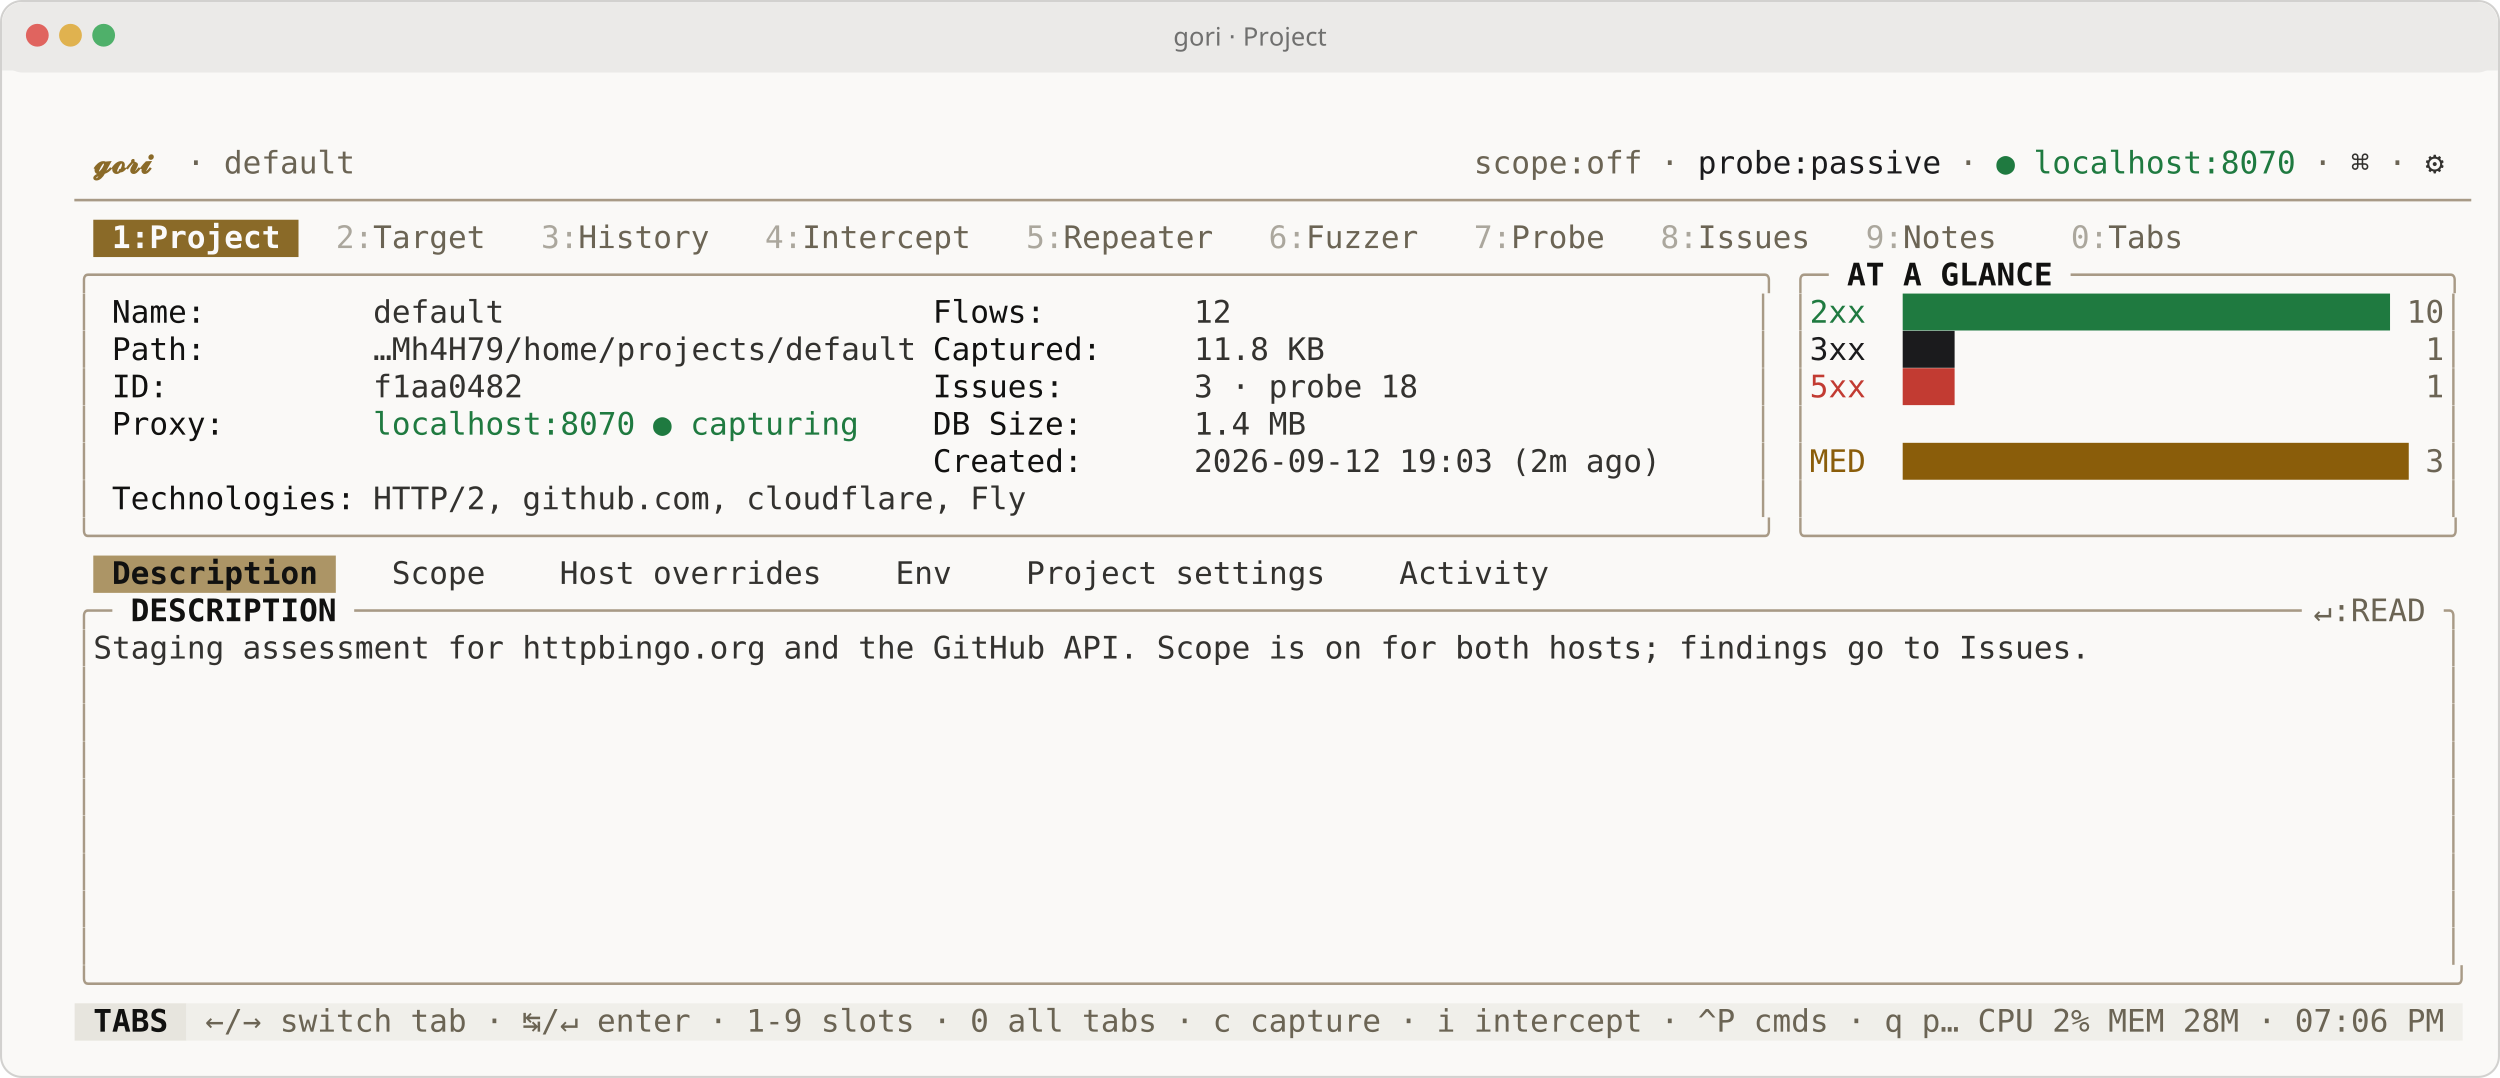
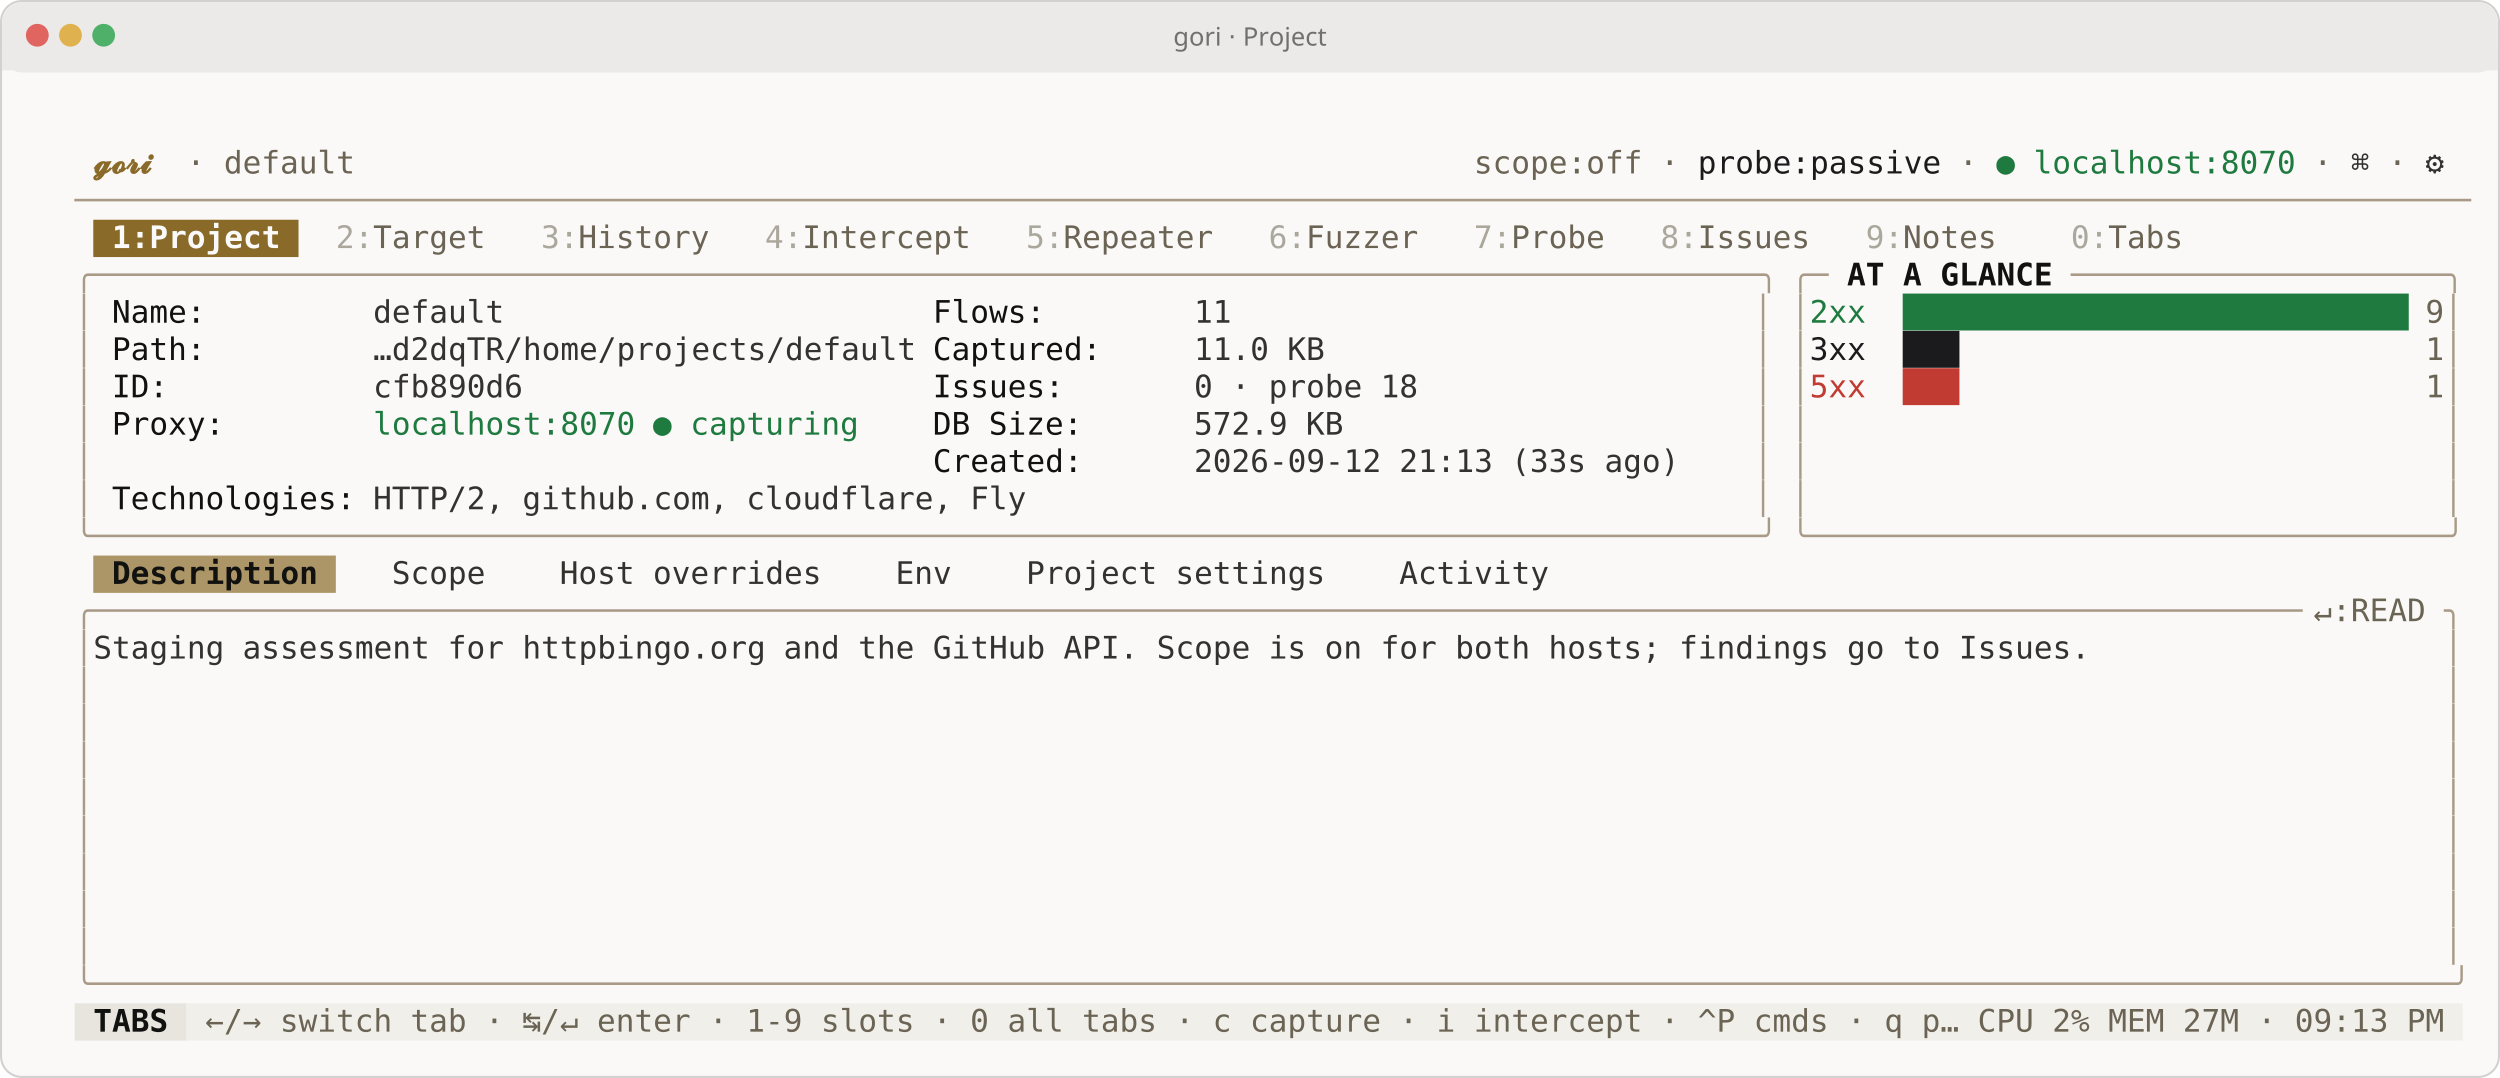
<svg xmlns="http://www.w3.org/2000/svg" width="1206" height="520" viewBox="0 0 1206.0 520.0" font-family="ui-monospace,'SF Mono','JetBrains Mono',Menlo,Consolas,monospace" font-size="15.0px" role="img" aria-label="gori · Project">
  <rect x="0.5" y="0.5" width="1205.0" height="519.0" rx="10" ry="10" fill="#faf9f7" stroke="#d2d1cf" stroke-width="1" />
  <rect x="1" y="1" width="1204.0" height="34.0" rx="10" ry="10" fill="#ebeae8" />
  <rect x="1" y="24.0" width="1204.0" height="10" fill="#ebeae8" />
  <circle cx="18.0" cy="17.0" r="5.5" fill="#e0645f" />
  <circle cx="34.0" cy="17.0" r="5.5" fill="#e0b24f" />
  <circle cx="50.0" cy="17.0" r="5.5" fill="#4fb06a" />
  <text x="603.0" y="22.0" text-anchor="middle" fill="#70706f" font-family="'Apple Symbols','Segoe UI Symbol','Cambria Math','STIX Two Math','Noto Sans Math','DejaVu Sans',ui-monospace,'SF Mono','JetBrains Mono',Menlo,Consolas,monospace" font-size="12.3px">gori · Project</text>
  <rect x="45.00" y="106.00" width="99.00" height="18.00" fill="#8a6a28" />
  <rect x="45.00" y="268.00" width="117.00" height="18.00" fill="#ac9566" />
  <rect x="36.00" y="484.00" width="54.00" height="18.00" fill="#e7e5de" />
  <rect x="90.00" y="484.00" width="1098.00" height="18.00" fill="#f0efea" />
  <text x="45.00" y="83.68" textLength="36.00" lengthAdjust="spacingAndGlyphs" fill="#8a6a28" font-weight="700" xml:space="preserve">𝓰𝓸𝓻𝓲</text>
  <text x="90.00" y="83.68" textLength="9.00" lengthAdjust="spacingAndGlyphs" fill="#6b6454" xml:space="preserve">·</text>
  <text x="108.00" y="83.68" textLength="63.00" lengthAdjust="spacingAndGlyphs" fill="#6b6454" xml:space="preserve">default</text>
  <text x="711.00" y="83.68" textLength="81.00" lengthAdjust="spacingAndGlyphs" fill="#6b6454" xml:space="preserve">scope:off</text>
  <text x="801.00" y="83.68" textLength="9.00" lengthAdjust="spacingAndGlyphs" fill="#6b6454" xml:space="preserve">·</text>
  <text x="819.00" y="83.68" textLength="117.00" lengthAdjust="spacingAndGlyphs" fill="#1b1b1d" xml:space="preserve">probe:passive</text>
  <text x="945.00" y="83.68" textLength="9.00" lengthAdjust="spacingAndGlyphs" fill="#6b6454" xml:space="preserve">·</text>
  <text x="963.00" y="83.68" textLength="9.00" lengthAdjust="spacingAndGlyphs" fill="#1f7a40" xml:space="preserve">●</text>
  <text x="981.00" y="83.68" textLength="126.00" lengthAdjust="spacingAndGlyphs" fill="#1f7a40" xml:space="preserve">localhost:8070</text>
  <text x="1116.00" y="83.68" textLength="9.00" lengthAdjust="spacingAndGlyphs" fill="#6b6454" xml:space="preserve">·</text>
  <text x="1134.00" y="83.68" textLength="9.00" lengthAdjust="spacingAndGlyphs" fill="#33322f" xml:space="preserve">⌘</text>
  <text x="1152.00" y="83.68" textLength="9.00" lengthAdjust="spacingAndGlyphs" fill="#6b6454" xml:space="preserve">·</text>
  <text x="1170.00" y="83.68" textLength="9.00" lengthAdjust="spacingAndGlyphs" fill="#33322f" xml:space="preserve">⚙</text>
  <text x="36.00" y="101.68" textLength="1152.00" lengthAdjust="spacingAndGlyphs" fill="#a89a86" xml:space="preserve">────────────────────────────────────────────────────────────────────────────────────────────────────────────────────────────────</text>
  <text x="54.00" y="119.68" textLength="81.00" lengthAdjust="spacingAndGlyphs" fill="#fafafa" font-weight="700" xml:space="preserve">1:Project</text>
  <text x="162.00" y="119.68" textLength="18.00" lengthAdjust="spacingAndGlyphs" fill="#aba79d" xml:space="preserve">2:</text>
  <text x="180.00" y="119.68" textLength="54.00" lengthAdjust="spacingAndGlyphs" fill="#6b6454" xml:space="preserve">Target</text>
  <text x="261.00" y="119.68" textLength="18.00" lengthAdjust="spacingAndGlyphs" fill="#aba79d" xml:space="preserve">3:</text>
  <text x="279.00" y="119.68" textLength="63.00" lengthAdjust="spacingAndGlyphs" fill="#6b6454" xml:space="preserve">History</text>
  <text x="369.00" y="119.68" textLength="18.00" lengthAdjust="spacingAndGlyphs" fill="#aba79d" xml:space="preserve">4:</text>
  <text x="387.00" y="119.68" textLength="81.00" lengthAdjust="spacingAndGlyphs" fill="#6b6454" xml:space="preserve">Intercept</text>
  <text x="495.00" y="119.68" textLength="18.00" lengthAdjust="spacingAndGlyphs" fill="#aba79d" xml:space="preserve">5:</text>
  <text x="513.00" y="119.68" textLength="72.00" lengthAdjust="spacingAndGlyphs" fill="#6b6454" xml:space="preserve">Repeater</text>
  <text x="612.00" y="119.68" textLength="18.00" lengthAdjust="spacingAndGlyphs" fill="#aba79d" xml:space="preserve">6:</text>
  <text x="630.00" y="119.68" textLength="54.00" lengthAdjust="spacingAndGlyphs" fill="#6b6454" xml:space="preserve">Fuzzer</text>
  <text x="711.00" y="119.68" textLength="18.00" lengthAdjust="spacingAndGlyphs" fill="#aba79d" xml:space="preserve">7:</text>
  <text x="729.00" y="119.68" textLength="45.00" lengthAdjust="spacingAndGlyphs" fill="#6b6454" xml:space="preserve">Probe</text>
  <text x="801.00" y="119.68" textLength="18.00" lengthAdjust="spacingAndGlyphs" fill="#aba79d" xml:space="preserve">8:</text>
  <text x="819.00" y="119.68" textLength="54.00" lengthAdjust="spacingAndGlyphs" fill="#6b6454" xml:space="preserve">Issues</text>
  <text x="900.00" y="119.68" textLength="18.00" lengthAdjust="spacingAndGlyphs" fill="#aba79d" xml:space="preserve">9:</text>
  <text x="918.00" y="119.68" textLength="45.00" lengthAdjust="spacingAndGlyphs" fill="#6b6454" xml:space="preserve">Notes</text>
  <text x="999.00" y="119.68" textLength="18.00" lengthAdjust="spacingAndGlyphs" fill="#aba79d" xml:space="preserve">0:</text>
  <text x="1017.00" y="119.68" textLength="36.00" lengthAdjust="spacingAndGlyphs" fill="#6b6454" xml:space="preserve">Tabs</text>
  <text x="36.00" y="137.68" textLength="819.00" lengthAdjust="spacingAndGlyphs" fill="#a89a86" xml:space="preserve">╭─────────────────────────────────────────────────────────────────────────────────────────╮</text>
  <text x="864.00" y="137.68" textLength="18.00" lengthAdjust="spacingAndGlyphs" fill="#a89a86" xml:space="preserve">╭─</text>
  <text x="891.00" y="137.68" textLength="18.00" lengthAdjust="spacingAndGlyphs" fill="#111110" font-weight="700" xml:space="preserve">AT</text>
  <text x="918.00" y="137.68" textLength="9.00" lengthAdjust="spacingAndGlyphs" fill="#111110" font-weight="700" xml:space="preserve">A</text>
  <text x="936.00" y="137.68" textLength="54.00" lengthAdjust="spacingAndGlyphs" fill="#111110" font-weight="700" xml:space="preserve">GLANCE</text>
  <text x="999.00" y="137.68" textLength="189.00" lengthAdjust="spacingAndGlyphs" fill="#a89a86" xml:space="preserve">────────────────────╮</text>
  <text x="36.00" y="155.68" textLength="9.00" lengthAdjust="spacingAndGlyphs" fill="#a89a86" xml:space="preserve">│</text>
  <text x="54.00" y="155.68" textLength="45.00" lengthAdjust="spacingAndGlyphs" fill="#111110" xml:space="preserve">Name:</text>
  <text x="180.00" y="155.68" textLength="63.00" lengthAdjust="spacingAndGlyphs" fill="#33322f" xml:space="preserve">default</text>
  <text x="450.00" y="155.68" textLength="54.00" lengthAdjust="spacingAndGlyphs" fill="#111110" xml:space="preserve">Flows:</text>
-   <text x="576.00" y="155.68" textLength="18.00" lengthAdjust="spacingAndGlyphs" fill="#33322f" xml:space="preserve">12</text>
+   <text x="576.00" y="155.68" textLength="18.00" lengthAdjust="spacingAndGlyphs" fill="#33322f" xml:space="preserve">11</text>
  <text x="846.00" y="155.68" textLength="9.00" lengthAdjust="spacingAndGlyphs" fill="#a89a86" xml:space="preserve">│</text>
  <text x="864.00" y="155.68" textLength="9.00" lengthAdjust="spacingAndGlyphs" fill="#a89a86" xml:space="preserve">│</text>
  <text x="873.00" y="155.68" textLength="27.00" lengthAdjust="spacingAndGlyphs" fill="#1f7a40" xml:space="preserve">2xx</text>
-   <text x="918.00" y="155.68" textLength="234.00" lengthAdjust="spacingAndGlyphs" fill="#1f7a40" xml:space="preserve">██████████████████████████</text>
-   <text x="1161.00" y="155.68" textLength="18.00" lengthAdjust="spacingAndGlyphs" fill="#6b6454" xml:space="preserve">10</text>
+   <text x="918.00" y="155.68" textLength="243.00" lengthAdjust="spacingAndGlyphs" fill="#1f7a40" xml:space="preserve">███████████████████████████</text>
+   <text x="1170.00" y="155.68" textLength="9.00" lengthAdjust="spacingAndGlyphs" fill="#6b6454" xml:space="preserve">9</text>
  <text x="1179.00" y="155.68" textLength="9.00" lengthAdjust="spacingAndGlyphs" fill="#a89a86" xml:space="preserve">│</text>
  <text x="36.00" y="173.68" textLength="9.00" lengthAdjust="spacingAndGlyphs" fill="#a89a86" xml:space="preserve">│</text>
  <text x="54.00" y="173.68" textLength="45.00" lengthAdjust="spacingAndGlyphs" fill="#111110" xml:space="preserve">Path:</text>
-   <text x="180.00" y="173.68" textLength="261.00" lengthAdjust="spacingAndGlyphs" fill="#33322f" xml:space="preserve">…Mh4H79/home/projects/default</text>
+   <text x="180.00" y="173.68" textLength="261.00" lengthAdjust="spacingAndGlyphs" fill="#33322f" xml:space="preserve">…d2dqTR/home/projects/default</text>
  <text x="450.00" y="173.68" textLength="81.00" lengthAdjust="spacingAndGlyphs" fill="#111110" xml:space="preserve">Captured:</text>
-   <text x="576.00" y="173.68" textLength="36.00" lengthAdjust="spacingAndGlyphs" fill="#33322f" xml:space="preserve">11.8</text>
+   <text x="576.00" y="173.68" textLength="36.00" lengthAdjust="spacingAndGlyphs" fill="#33322f" xml:space="preserve">11.0</text>
  <text x="621.00" y="173.68" textLength="18.00" lengthAdjust="spacingAndGlyphs" fill="#33322f" xml:space="preserve">KB</text>
  <text x="846.00" y="173.68" textLength="9.00" lengthAdjust="spacingAndGlyphs" fill="#a89a86" xml:space="preserve">│</text>
  <text x="864.00" y="173.68" textLength="9.00" lengthAdjust="spacingAndGlyphs" fill="#a89a86" xml:space="preserve">│</text>
  <text x="873.00" y="173.68" textLength="27.00" lengthAdjust="spacingAndGlyphs" fill="#1b1b1d" xml:space="preserve">3xx</text>
-   <text x="918.00" y="173.68" textLength="27.00" lengthAdjust="spacingAndGlyphs" fill="#1b1b1d" xml:space="preserve">██▊</text>
+   <text x="918.00" y="173.68" textLength="27.00" lengthAdjust="spacingAndGlyphs" fill="#1b1b1d" xml:space="preserve">███</text>
  <text x="1170.00" y="173.68" textLength="9.00" lengthAdjust="spacingAndGlyphs" fill="#6b6454" xml:space="preserve">1</text>
  <text x="1179.00" y="173.68" textLength="9.00" lengthAdjust="spacingAndGlyphs" fill="#a89a86" xml:space="preserve">│</text>
  <text x="36.00" y="191.68" textLength="9.00" lengthAdjust="spacingAndGlyphs" fill="#a89a86" xml:space="preserve">│</text>
  <text x="54.00" y="191.68" textLength="27.00" lengthAdjust="spacingAndGlyphs" fill="#111110" xml:space="preserve">ID:</text>
-   <text x="180.00" y="191.68" textLength="72.00" lengthAdjust="spacingAndGlyphs" fill="#33322f" xml:space="preserve">f1aa0482</text>
+   <text x="180.00" y="191.68" textLength="72.00" lengthAdjust="spacingAndGlyphs" fill="#33322f" xml:space="preserve">cfb890d6</text>
  <text x="450.00" y="191.68" textLength="63.00" lengthAdjust="spacingAndGlyphs" fill="#111110" xml:space="preserve">Issues:</text>
-   <text x="576.00" y="191.68" textLength="9.00" lengthAdjust="spacingAndGlyphs" fill="#33322f" xml:space="preserve">3</text>
+   <text x="576.00" y="191.68" textLength="9.00" lengthAdjust="spacingAndGlyphs" fill="#33322f" xml:space="preserve">0</text>
  <text x="594.00" y="191.68" textLength="9.00" lengthAdjust="spacingAndGlyphs" fill="#33322f" xml:space="preserve">·</text>
  <text x="612.00" y="191.68" textLength="45.00" lengthAdjust="spacingAndGlyphs" fill="#33322f" xml:space="preserve">probe</text>
  <text x="666.00" y="191.68" textLength="18.00" lengthAdjust="spacingAndGlyphs" fill="#33322f" xml:space="preserve">18</text>
  <text x="846.00" y="191.68" textLength="9.00" lengthAdjust="spacingAndGlyphs" fill="#a89a86" xml:space="preserve">│</text>
  <text x="864.00" y="191.68" textLength="9.00" lengthAdjust="spacingAndGlyphs" fill="#a89a86" xml:space="preserve">│</text>
  <text x="873.00" y="191.68" textLength="27.00" lengthAdjust="spacingAndGlyphs" fill="#c23b32" xml:space="preserve">5xx</text>
-   <text x="918.00" y="191.68" textLength="27.00" lengthAdjust="spacingAndGlyphs" fill="#c23b32" xml:space="preserve">██▊</text>
+   <text x="918.00" y="191.68" textLength="27.00" lengthAdjust="spacingAndGlyphs" fill="#c23b32" xml:space="preserve">███</text>
  <text x="1170.00" y="191.68" textLength="9.00" lengthAdjust="spacingAndGlyphs" fill="#6b6454" xml:space="preserve">1</text>
  <text x="1179.00" y="191.68" textLength="9.00" lengthAdjust="spacingAndGlyphs" fill="#a89a86" xml:space="preserve">│</text>
  <text x="36.00" y="209.68" textLength="9.00" lengthAdjust="spacingAndGlyphs" fill="#a89a86" xml:space="preserve">│</text>
  <text x="54.00" y="209.68" textLength="54.00" lengthAdjust="spacingAndGlyphs" fill="#111110" xml:space="preserve">Proxy:</text>
  <text x="180.00" y="209.68" textLength="126.00" lengthAdjust="spacingAndGlyphs" fill="#1f7a40" xml:space="preserve">localhost:8070</text>
  <text x="315.00" y="209.68" textLength="9.00" lengthAdjust="spacingAndGlyphs" fill="#1f7a40" xml:space="preserve">●</text>
  <text x="333.00" y="209.68" textLength="81.00" lengthAdjust="spacingAndGlyphs" fill="#1f7a40" xml:space="preserve">capturing</text>
  <text x="450.00" y="209.68" textLength="18.00" lengthAdjust="spacingAndGlyphs" fill="#111110" xml:space="preserve">DB</text>
  <text x="477.00" y="209.68" textLength="45.00" lengthAdjust="spacingAndGlyphs" fill="#111110" xml:space="preserve">Size:</text>
-   <text x="576.00" y="209.68" textLength="27.00" lengthAdjust="spacingAndGlyphs" fill="#33322f" xml:space="preserve">1.4</text>
-   <text x="612.00" y="209.68" textLength="18.00" lengthAdjust="spacingAndGlyphs" fill="#33322f" xml:space="preserve">MB</text>
+   <text x="576.00" y="209.68" textLength="45.00" lengthAdjust="spacingAndGlyphs" fill="#33322f" xml:space="preserve">572.9</text>
+   <text x="630.00" y="209.68" textLength="18.00" lengthAdjust="spacingAndGlyphs" fill="#33322f" xml:space="preserve">KB</text>
  <text x="846.00" y="209.68" textLength="9.00" lengthAdjust="spacingAndGlyphs" fill="#a89a86" xml:space="preserve">│</text>
  <text x="864.00" y="209.68" textLength="9.00" lengthAdjust="spacingAndGlyphs" fill="#a89a86" xml:space="preserve">│</text>
  <text x="1179.00" y="209.68" textLength="9.00" lengthAdjust="spacingAndGlyphs" fill="#a89a86" xml:space="preserve">│</text>
  <text x="36.00" y="227.68" textLength="9.00" lengthAdjust="spacingAndGlyphs" fill="#a89a86" xml:space="preserve">│</text>
  <text x="450.00" y="227.68" textLength="72.00" lengthAdjust="spacingAndGlyphs" fill="#111110" xml:space="preserve">Created:</text>
  <text x="576.00" y="227.68" textLength="90.00" lengthAdjust="spacingAndGlyphs" fill="#33322f" xml:space="preserve">2026-09-12</text>
-   <text x="675.00" y="227.68" textLength="45.00" lengthAdjust="spacingAndGlyphs" fill="#33322f" xml:space="preserve">19:03</text>
-   <text x="729.00" y="227.68" textLength="27.00" lengthAdjust="spacingAndGlyphs" fill="#33322f" xml:space="preserve">(2m</text>
-   <text x="765.00" y="227.68" textLength="36.00" lengthAdjust="spacingAndGlyphs" fill="#33322f" xml:space="preserve">ago)</text>
+   <text x="675.00" y="227.68" textLength="45.00" lengthAdjust="spacingAndGlyphs" fill="#33322f" xml:space="preserve">21:13</text>
+   <text x="729.00" y="227.68" textLength="36.00" lengthAdjust="spacingAndGlyphs" fill="#33322f" xml:space="preserve">(33s</text>
+   <text x="774.00" y="227.68" textLength="36.00" lengthAdjust="spacingAndGlyphs" fill="#33322f" xml:space="preserve">ago)</text>
  <text x="846.00" y="227.68" textLength="9.00" lengthAdjust="spacingAndGlyphs" fill="#a89a86" xml:space="preserve">│</text>
  <text x="864.00" y="227.68" textLength="9.00" lengthAdjust="spacingAndGlyphs" fill="#a89a86" xml:space="preserve">│</text>
-   <text x="873.00" y="227.68" textLength="27.00" lengthAdjust="spacingAndGlyphs" fill="#8a5d0a" xml:space="preserve">MED</text>
-   <text x="918.00" y="227.68" textLength="243.00" lengthAdjust="spacingAndGlyphs" fill="#8a5d0a" xml:space="preserve">███████████████████████████</text>
-   <text x="1170.00" y="227.68" textLength="9.00" lengthAdjust="spacingAndGlyphs" fill="#6b6454" xml:space="preserve">3</text>
  <text x="1179.00" y="227.68" textLength="9.00" lengthAdjust="spacingAndGlyphs" fill="#a89a86" xml:space="preserve">│</text>
  <text x="36.00" y="245.68" textLength="9.00" lengthAdjust="spacingAndGlyphs" fill="#a89a86" xml:space="preserve">│</text>
  <text x="54.00" y="245.68" textLength="117.00" lengthAdjust="spacingAndGlyphs" fill="#111110" xml:space="preserve">Technologies:</text>
  <text x="180.00" y="245.68" textLength="63.00" lengthAdjust="spacingAndGlyphs" fill="#33322f" xml:space="preserve">HTTP/2,</text>
  <text x="252.00" y="245.68" textLength="99.00" lengthAdjust="spacingAndGlyphs" fill="#33322f" xml:space="preserve">github.com,</text>
  <text x="360.00" y="245.68" textLength="99.00" lengthAdjust="spacingAndGlyphs" fill="#33322f" xml:space="preserve">cloudflare,</text>
  <text x="468.00" y="245.68" textLength="27.00" lengthAdjust="spacingAndGlyphs" fill="#33322f" xml:space="preserve">Fly</text>
  <text x="846.00" y="245.68" textLength="9.00" lengthAdjust="spacingAndGlyphs" fill="#a89a86" xml:space="preserve">│</text>
  <text x="864.00" y="245.68" textLength="9.00" lengthAdjust="spacingAndGlyphs" fill="#a89a86" xml:space="preserve">│</text>
  <text x="1179.00" y="245.68" textLength="9.00" lengthAdjust="spacingAndGlyphs" fill="#a89a86" xml:space="preserve">│</text>
  <text x="36.00" y="263.68" textLength="819.00" lengthAdjust="spacingAndGlyphs" fill="#a89a86" xml:space="preserve">╰─────────────────────────────────────────────────────────────────────────────────────────╯</text>
  <text x="864.00" y="263.68" textLength="324.00" lengthAdjust="spacingAndGlyphs" fill="#a89a86" xml:space="preserve">╰──────────────────────────────────╯</text>
  <text x="54.00" y="281.68" textLength="99.00" lengthAdjust="spacingAndGlyphs" fill="#111110" font-weight="700" xml:space="preserve">Description</text>
  <text x="189.00" y="281.68" textLength="45.00" lengthAdjust="spacingAndGlyphs" fill="#33322f" xml:space="preserve">Scope</text>
  <text x="270.00" y="281.68" textLength="36.00" lengthAdjust="spacingAndGlyphs" fill="#33322f" xml:space="preserve">Host</text>
  <text x="315.00" y="281.68" textLength="81.00" lengthAdjust="spacingAndGlyphs" fill="#33322f" xml:space="preserve">overrides</text>
  <text x="432.00" y="281.68" textLength="27.00" lengthAdjust="spacingAndGlyphs" fill="#33322f" xml:space="preserve">Env</text>
  <text x="495.00" y="281.68" textLength="63.00" lengthAdjust="spacingAndGlyphs" fill="#33322f" xml:space="preserve">Project</text>
  <text x="567.00" y="281.68" textLength="72.00" lengthAdjust="spacingAndGlyphs" fill="#33322f" xml:space="preserve">settings</text>
  <text x="675.00" y="281.68" textLength="72.00" lengthAdjust="spacingAndGlyphs" fill="#33322f" xml:space="preserve">Activity</text>
-   <text x="36.00" y="299.68" textLength="18.00" lengthAdjust="spacingAndGlyphs" fill="#a89a86" xml:space="preserve">╭─</text>
-   <text x="63.00" y="299.68" textLength="99.00" lengthAdjust="spacingAndGlyphs" fill="#111110" font-weight="700" xml:space="preserve">DESCRIPTION</text>
-   <text x="171.00" y="299.68" textLength="936.00" lengthAdjust="spacingAndGlyphs" fill="#a89a86" xml:space="preserve">────────────────────────────────────────────────────────────────────────────────────────────────────────</text>
+   <text x="36.00" y="299.68" textLength="1071.00" lengthAdjust="spacingAndGlyphs" fill="#a89a86" xml:space="preserve">╭──────────────────────────────────────────────────────────────────────────────────────────────────────────────────────</text>
  <text x="1116.00" y="299.68" textLength="54.00" lengthAdjust="spacingAndGlyphs" fill="#6b6454" xml:space="preserve">↵:READ</text>
  <text x="1179.00" y="299.68" textLength="9.00" lengthAdjust="spacingAndGlyphs" fill="#a89a86" xml:space="preserve">╮</text>
  <text x="36.00" y="317.68" textLength="9.00" lengthAdjust="spacingAndGlyphs" fill="#a89a86" xml:space="preserve">│</text>
  <text x="45.00" y="317.68" textLength="63.00" lengthAdjust="spacingAndGlyphs" fill="#33322f" xml:space="preserve">Staging</text>
  <text x="117.00" y="317.68" textLength="90.00" lengthAdjust="spacingAndGlyphs" fill="#33322f" xml:space="preserve">assessment</text>
  <text x="216.00" y="317.68" textLength="27.00" lengthAdjust="spacingAndGlyphs" fill="#33322f" xml:space="preserve">for</text>
  <text x="252.00" y="317.68" textLength="117.00" lengthAdjust="spacingAndGlyphs" fill="#33322f" xml:space="preserve">httpbingo.org</text>
  <text x="378.00" y="317.68" textLength="27.00" lengthAdjust="spacingAndGlyphs" fill="#33322f" xml:space="preserve">and</text>
  <text x="414.00" y="317.68" textLength="27.00" lengthAdjust="spacingAndGlyphs" fill="#33322f" xml:space="preserve">the</text>
  <text x="450.00" y="317.68" textLength="54.00" lengthAdjust="spacingAndGlyphs" fill="#33322f" xml:space="preserve">GitHub</text>
  <text x="513.00" y="317.68" textLength="36.00" lengthAdjust="spacingAndGlyphs" fill="#33322f" xml:space="preserve">API.</text>
  <text x="558.00" y="317.68" textLength="45.00" lengthAdjust="spacingAndGlyphs" fill="#33322f" xml:space="preserve">Scope</text>
  <text x="612.00" y="317.68" textLength="18.00" lengthAdjust="spacingAndGlyphs" fill="#33322f" xml:space="preserve">is</text>
  <text x="639.00" y="317.68" textLength="18.00" lengthAdjust="spacingAndGlyphs" fill="#33322f" xml:space="preserve">on</text>
  <text x="666.00" y="317.68" textLength="27.00" lengthAdjust="spacingAndGlyphs" fill="#33322f" xml:space="preserve">for</text>
  <text x="702.00" y="317.68" textLength="36.00" lengthAdjust="spacingAndGlyphs" fill="#33322f" xml:space="preserve">both</text>
  <text x="747.00" y="317.68" textLength="54.00" lengthAdjust="spacingAndGlyphs" fill="#33322f" xml:space="preserve">hosts;</text>
  <text x="810.00" y="317.68" textLength="72.00" lengthAdjust="spacingAndGlyphs" fill="#33322f" xml:space="preserve">findings</text>
  <text x="891.00" y="317.68" textLength="18.00" lengthAdjust="spacingAndGlyphs" fill="#33322f" xml:space="preserve">go</text>
  <text x="918.00" y="317.68" textLength="18.00" lengthAdjust="spacingAndGlyphs" fill="#33322f" xml:space="preserve">to</text>
  <text x="945.00" y="317.68" textLength="63.00" lengthAdjust="spacingAndGlyphs" fill="#33322f" xml:space="preserve">Issues.</text>
  <text x="1179.00" y="317.68" textLength="9.00" lengthAdjust="spacingAndGlyphs" fill="#a89a86" xml:space="preserve">│</text>
  <text x="36.00" y="335.68" textLength="9.00" lengthAdjust="spacingAndGlyphs" fill="#a89a86" xml:space="preserve">│</text>
  <text x="1179.00" y="335.68" textLength="9.00" lengthAdjust="spacingAndGlyphs" fill="#a89a86" xml:space="preserve">│</text>
  <text x="36.00" y="353.68" textLength="9.00" lengthAdjust="spacingAndGlyphs" fill="#a89a86" xml:space="preserve">│</text>
  <text x="1179.00" y="353.68" textLength="9.00" lengthAdjust="spacingAndGlyphs" fill="#a89a86" xml:space="preserve">│</text>
  <text x="36.00" y="371.68" textLength="9.00" lengthAdjust="spacingAndGlyphs" fill="#a89a86" xml:space="preserve">│</text>
  <text x="1179.00" y="371.68" textLength="9.00" lengthAdjust="spacingAndGlyphs" fill="#a89a86" xml:space="preserve">│</text>
  <text x="36.00" y="389.68" textLength="9.00" lengthAdjust="spacingAndGlyphs" fill="#a89a86" xml:space="preserve">│</text>
  <text x="1179.00" y="389.68" textLength="9.00" lengthAdjust="spacingAndGlyphs" fill="#a89a86" xml:space="preserve">│</text>
  <text x="36.00" y="407.68" textLength="9.00" lengthAdjust="spacingAndGlyphs" fill="#a89a86" xml:space="preserve">│</text>
  <text x="1179.00" y="407.68" textLength="9.00" lengthAdjust="spacingAndGlyphs" fill="#a89a86" xml:space="preserve">│</text>
  <text x="36.00" y="425.68" textLength="9.00" lengthAdjust="spacingAndGlyphs" fill="#a89a86" xml:space="preserve">│</text>
  <text x="1179.00" y="425.68" textLength="9.00" lengthAdjust="spacingAndGlyphs" fill="#a89a86" xml:space="preserve">│</text>
  <text x="36.00" y="443.68" textLength="9.00" lengthAdjust="spacingAndGlyphs" fill="#a89a86" xml:space="preserve">│</text>
  <text x="1179.00" y="443.68" textLength="9.00" lengthAdjust="spacingAndGlyphs" fill="#a89a86" xml:space="preserve">│</text>
  <text x="36.00" y="461.68" textLength="9.00" lengthAdjust="spacingAndGlyphs" fill="#a89a86" xml:space="preserve">│</text>
  <text x="1179.00" y="461.68" textLength="9.00" lengthAdjust="spacingAndGlyphs" fill="#a89a86" xml:space="preserve">│</text>
  <text x="36.00" y="479.68" textLength="1152.00" lengthAdjust="spacingAndGlyphs" fill="#a89a86" xml:space="preserve">╰──────────────────────────────────────────────────────────────────────────────────────────────────────────────────────────────╯</text>
  <text x="45.00" y="497.68" textLength="36.00" lengthAdjust="spacingAndGlyphs" fill="#111110" font-weight="700" xml:space="preserve">TABS</text>
  <text x="99.00" y="497.68" textLength="27.00" lengthAdjust="spacingAndGlyphs" fill="#6b6454" xml:space="preserve">←/→</text>
  <text x="135.00" y="497.68" textLength="54.00" lengthAdjust="spacingAndGlyphs" fill="#6b6454" xml:space="preserve">switch</text>
  <text x="198.00" y="497.68" textLength="27.00" lengthAdjust="spacingAndGlyphs" fill="#6b6454" xml:space="preserve">tab</text>
  <text x="234.00" y="497.68" textLength="9.00" lengthAdjust="spacingAndGlyphs" fill="#6b6454" xml:space="preserve">·</text>
  <text x="252.00" y="497.68" textLength="27.00" lengthAdjust="spacingAndGlyphs" fill="#6b6454" xml:space="preserve">↹/↵</text>
  <text x="288.00" y="497.68" textLength="45.00" lengthAdjust="spacingAndGlyphs" fill="#6b6454" xml:space="preserve">enter</text>
  <text x="342.00" y="497.68" textLength="9.00" lengthAdjust="spacingAndGlyphs" fill="#6b6454" xml:space="preserve">·</text>
  <text x="360.00" y="497.68" textLength="27.00" lengthAdjust="spacingAndGlyphs" fill="#6b6454" xml:space="preserve">1-9</text>
  <text x="396.00" y="497.68" textLength="45.00" lengthAdjust="spacingAndGlyphs" fill="#6b6454" xml:space="preserve">slots</text>
  <text x="450.00" y="497.68" textLength="9.00" lengthAdjust="spacingAndGlyphs" fill="#6b6454" xml:space="preserve">·</text>
  <text x="468.00" y="497.68" textLength="9.00" lengthAdjust="spacingAndGlyphs" fill="#6b6454" xml:space="preserve">0</text>
  <text x="486.00" y="497.68" textLength="27.00" lengthAdjust="spacingAndGlyphs" fill="#6b6454" xml:space="preserve">all</text>
  <text x="522.00" y="497.68" textLength="36.00" lengthAdjust="spacingAndGlyphs" fill="#6b6454" xml:space="preserve">tabs</text>
  <text x="567.00" y="497.68" textLength="9.00" lengthAdjust="spacingAndGlyphs" fill="#6b6454" xml:space="preserve">·</text>
  <text x="585.00" y="497.68" textLength="9.00" lengthAdjust="spacingAndGlyphs" fill="#6b6454" xml:space="preserve">c</text>
  <text x="603.00" y="497.68" textLength="63.00" lengthAdjust="spacingAndGlyphs" fill="#6b6454" xml:space="preserve">capture</text>
  <text x="675.00" y="497.68" textLength="9.00" lengthAdjust="spacingAndGlyphs" fill="#6b6454" xml:space="preserve">·</text>
  <text x="693.00" y="497.68" textLength="9.00" lengthAdjust="spacingAndGlyphs" fill="#6b6454" xml:space="preserve">i</text>
  <text x="711.00" y="497.68" textLength="81.00" lengthAdjust="spacingAndGlyphs" fill="#6b6454" xml:space="preserve">intercept</text>
  <text x="801.00" y="497.68" textLength="9.00" lengthAdjust="spacingAndGlyphs" fill="#6b6454" xml:space="preserve">·</text>
  <text x="819.00" y="497.68" textLength="18.00" lengthAdjust="spacingAndGlyphs" fill="#6b6454" xml:space="preserve">^P</text>
  <text x="846.00" y="497.68" textLength="36.00" lengthAdjust="spacingAndGlyphs" fill="#6b6454" xml:space="preserve">cmds</text>
  <text x="891.00" y="497.68" textLength="9.00" lengthAdjust="spacingAndGlyphs" fill="#6b6454" xml:space="preserve">·</text>
  <text x="909.00" y="497.68" textLength="9.00" lengthAdjust="spacingAndGlyphs" fill="#6b6454" xml:space="preserve">q</text>
  <text x="927.00" y="497.68" textLength="18.00" lengthAdjust="spacingAndGlyphs" fill="#6b6454" xml:space="preserve">p…</text>
  <text x="954.00" y="497.68" textLength="27.00" lengthAdjust="spacingAndGlyphs" fill="#6b6454" xml:space="preserve">CPU</text>
  <text x="990.00" y="497.68" textLength="18.00" lengthAdjust="spacingAndGlyphs" fill="#6b6454" xml:space="preserve">2%</text>
  <text x="1017.00" y="497.68" textLength="27.00" lengthAdjust="spacingAndGlyphs" fill="#6b6454" xml:space="preserve">MEM</text>
-   <text x="1053.00" y="497.68" textLength="27.00" lengthAdjust="spacingAndGlyphs" fill="#6b6454" xml:space="preserve">28M</text>
+   <text x="1053.00" y="497.68" textLength="27.00" lengthAdjust="spacingAndGlyphs" fill="#6b6454" xml:space="preserve">27M</text>
  <text x="1089.00" y="497.68" textLength="9.00" lengthAdjust="spacingAndGlyphs" fill="#6b6454" xml:space="preserve">·</text>
-   <text x="1107.00" y="497.68" textLength="45.00" lengthAdjust="spacingAndGlyphs" fill="#6b6454" xml:space="preserve">07:06</text>
+   <text x="1107.00" y="497.68" textLength="45.00" lengthAdjust="spacingAndGlyphs" fill="#6b6454" xml:space="preserve">09:13</text>
  <text x="1161.00" y="497.68" textLength="18.00" lengthAdjust="spacingAndGlyphs" fill="#6b6454" xml:space="preserve">PM</text>
</svg>
